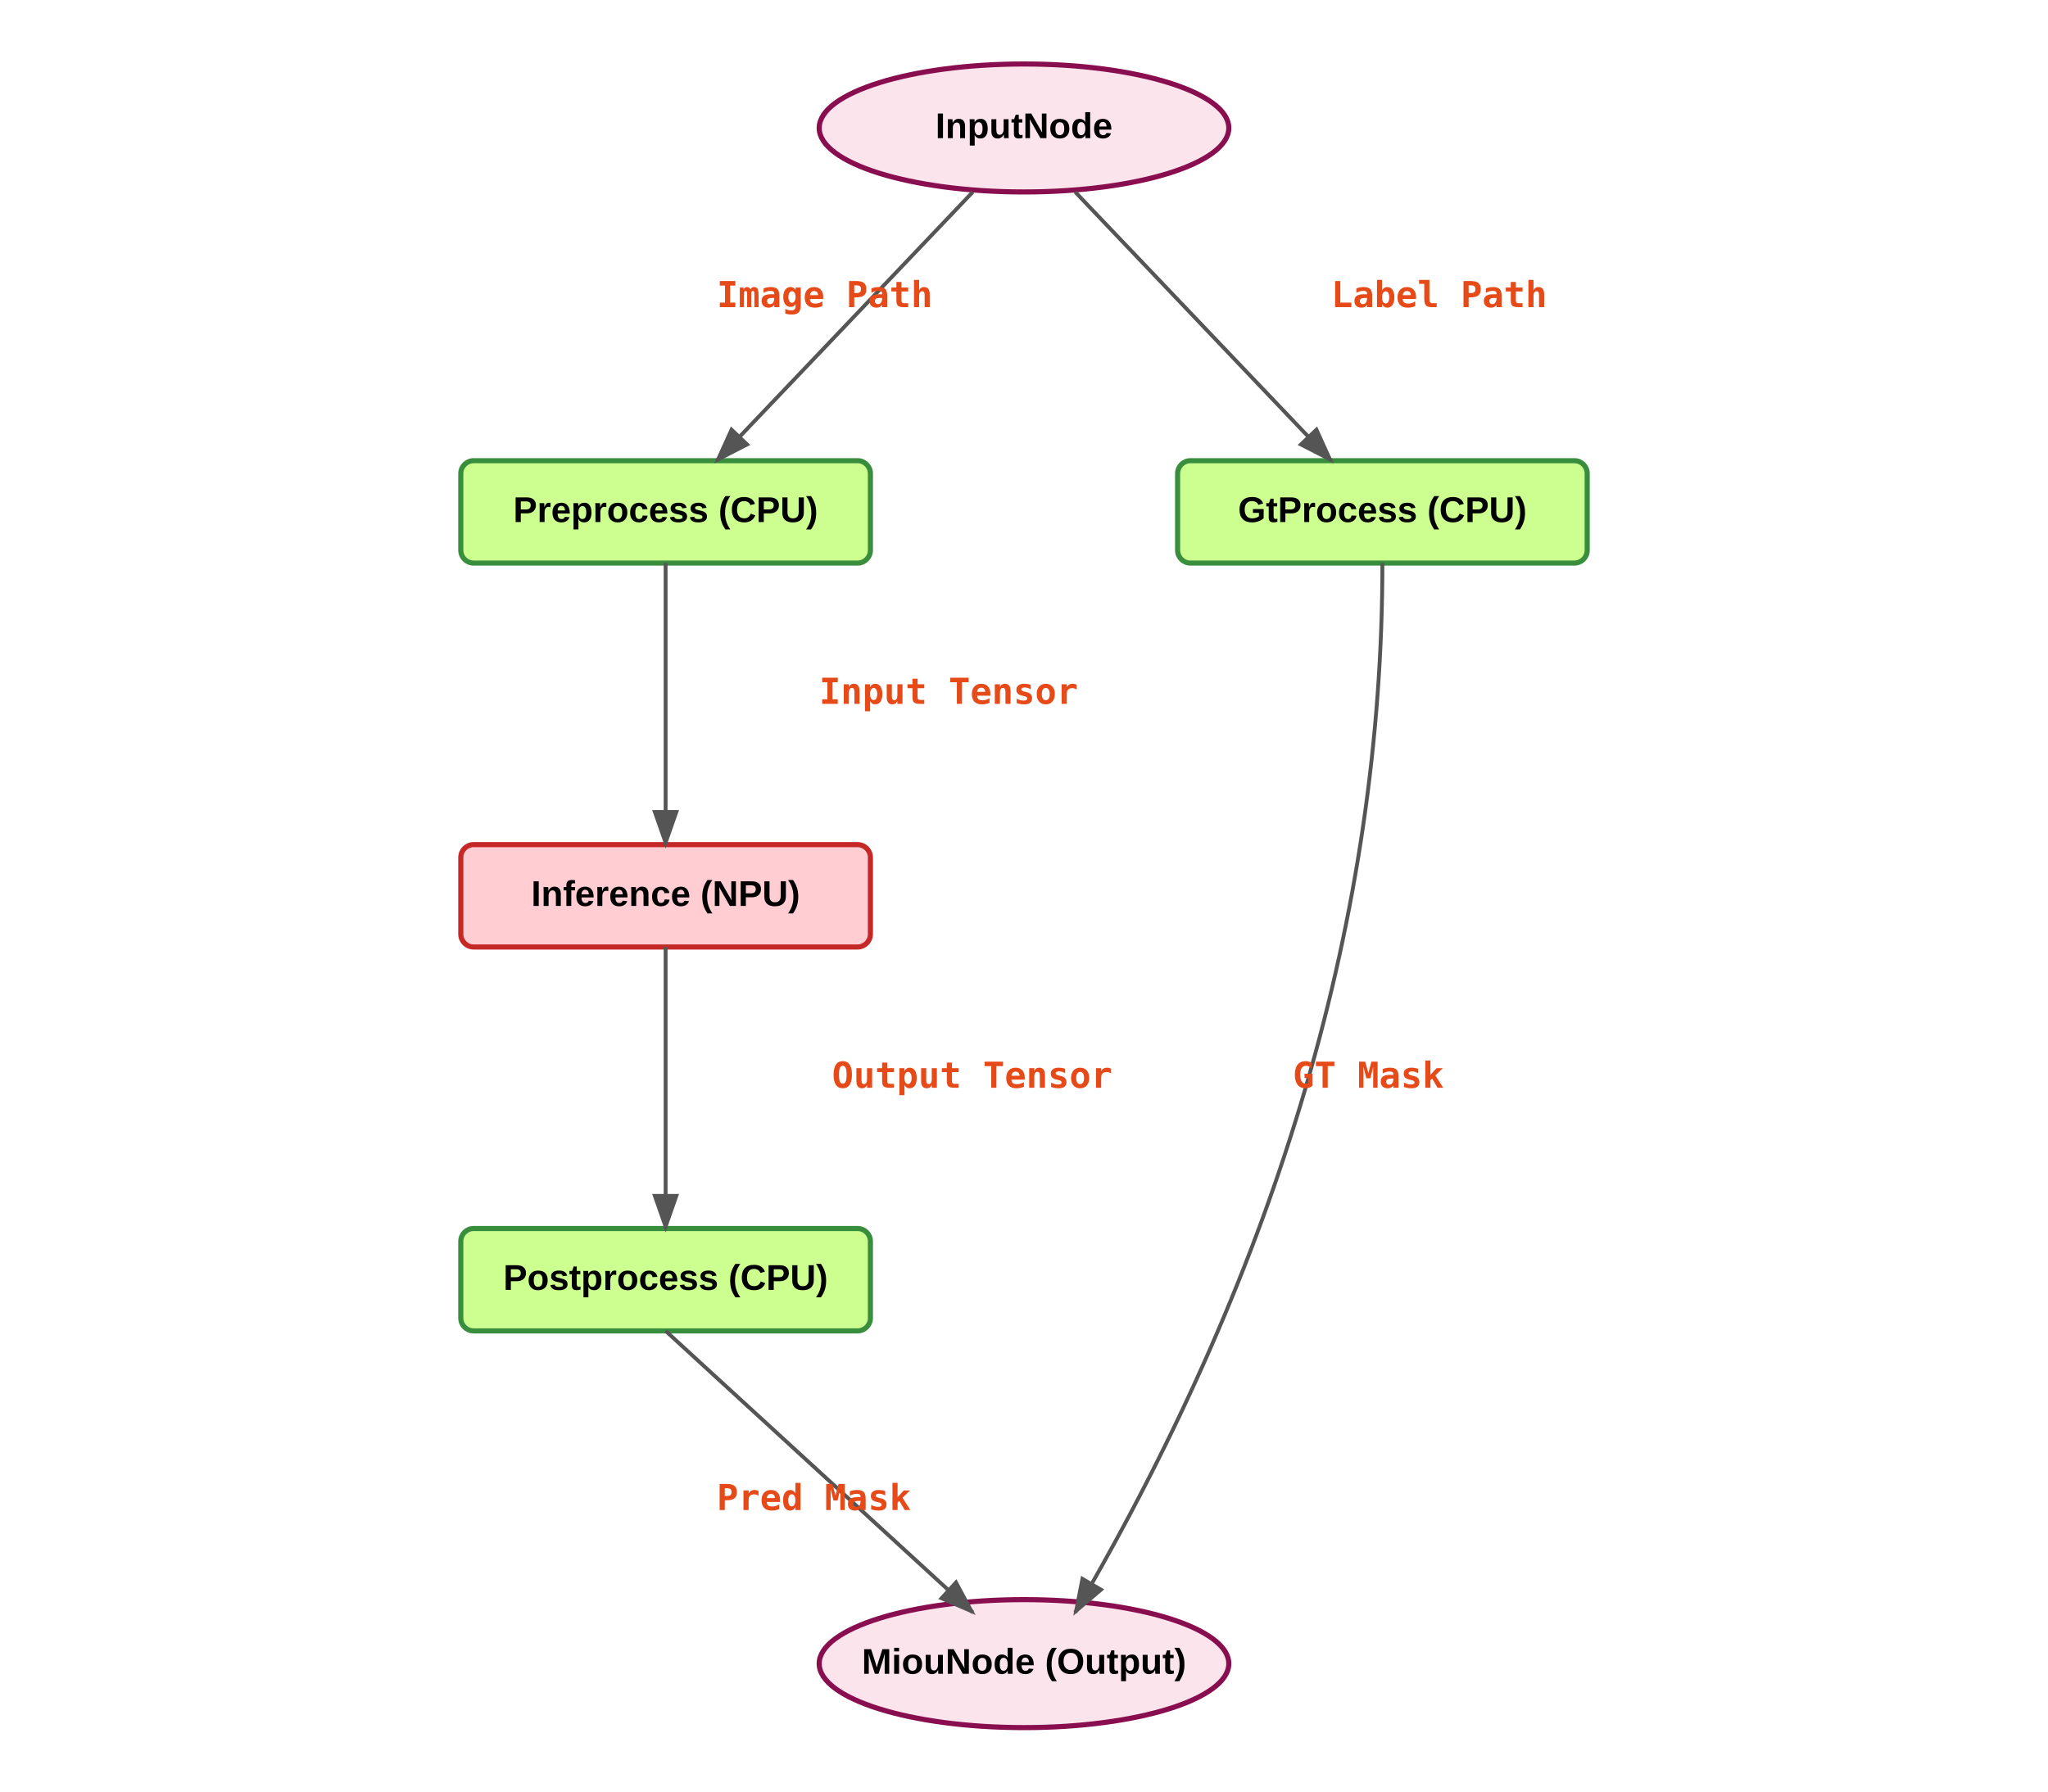
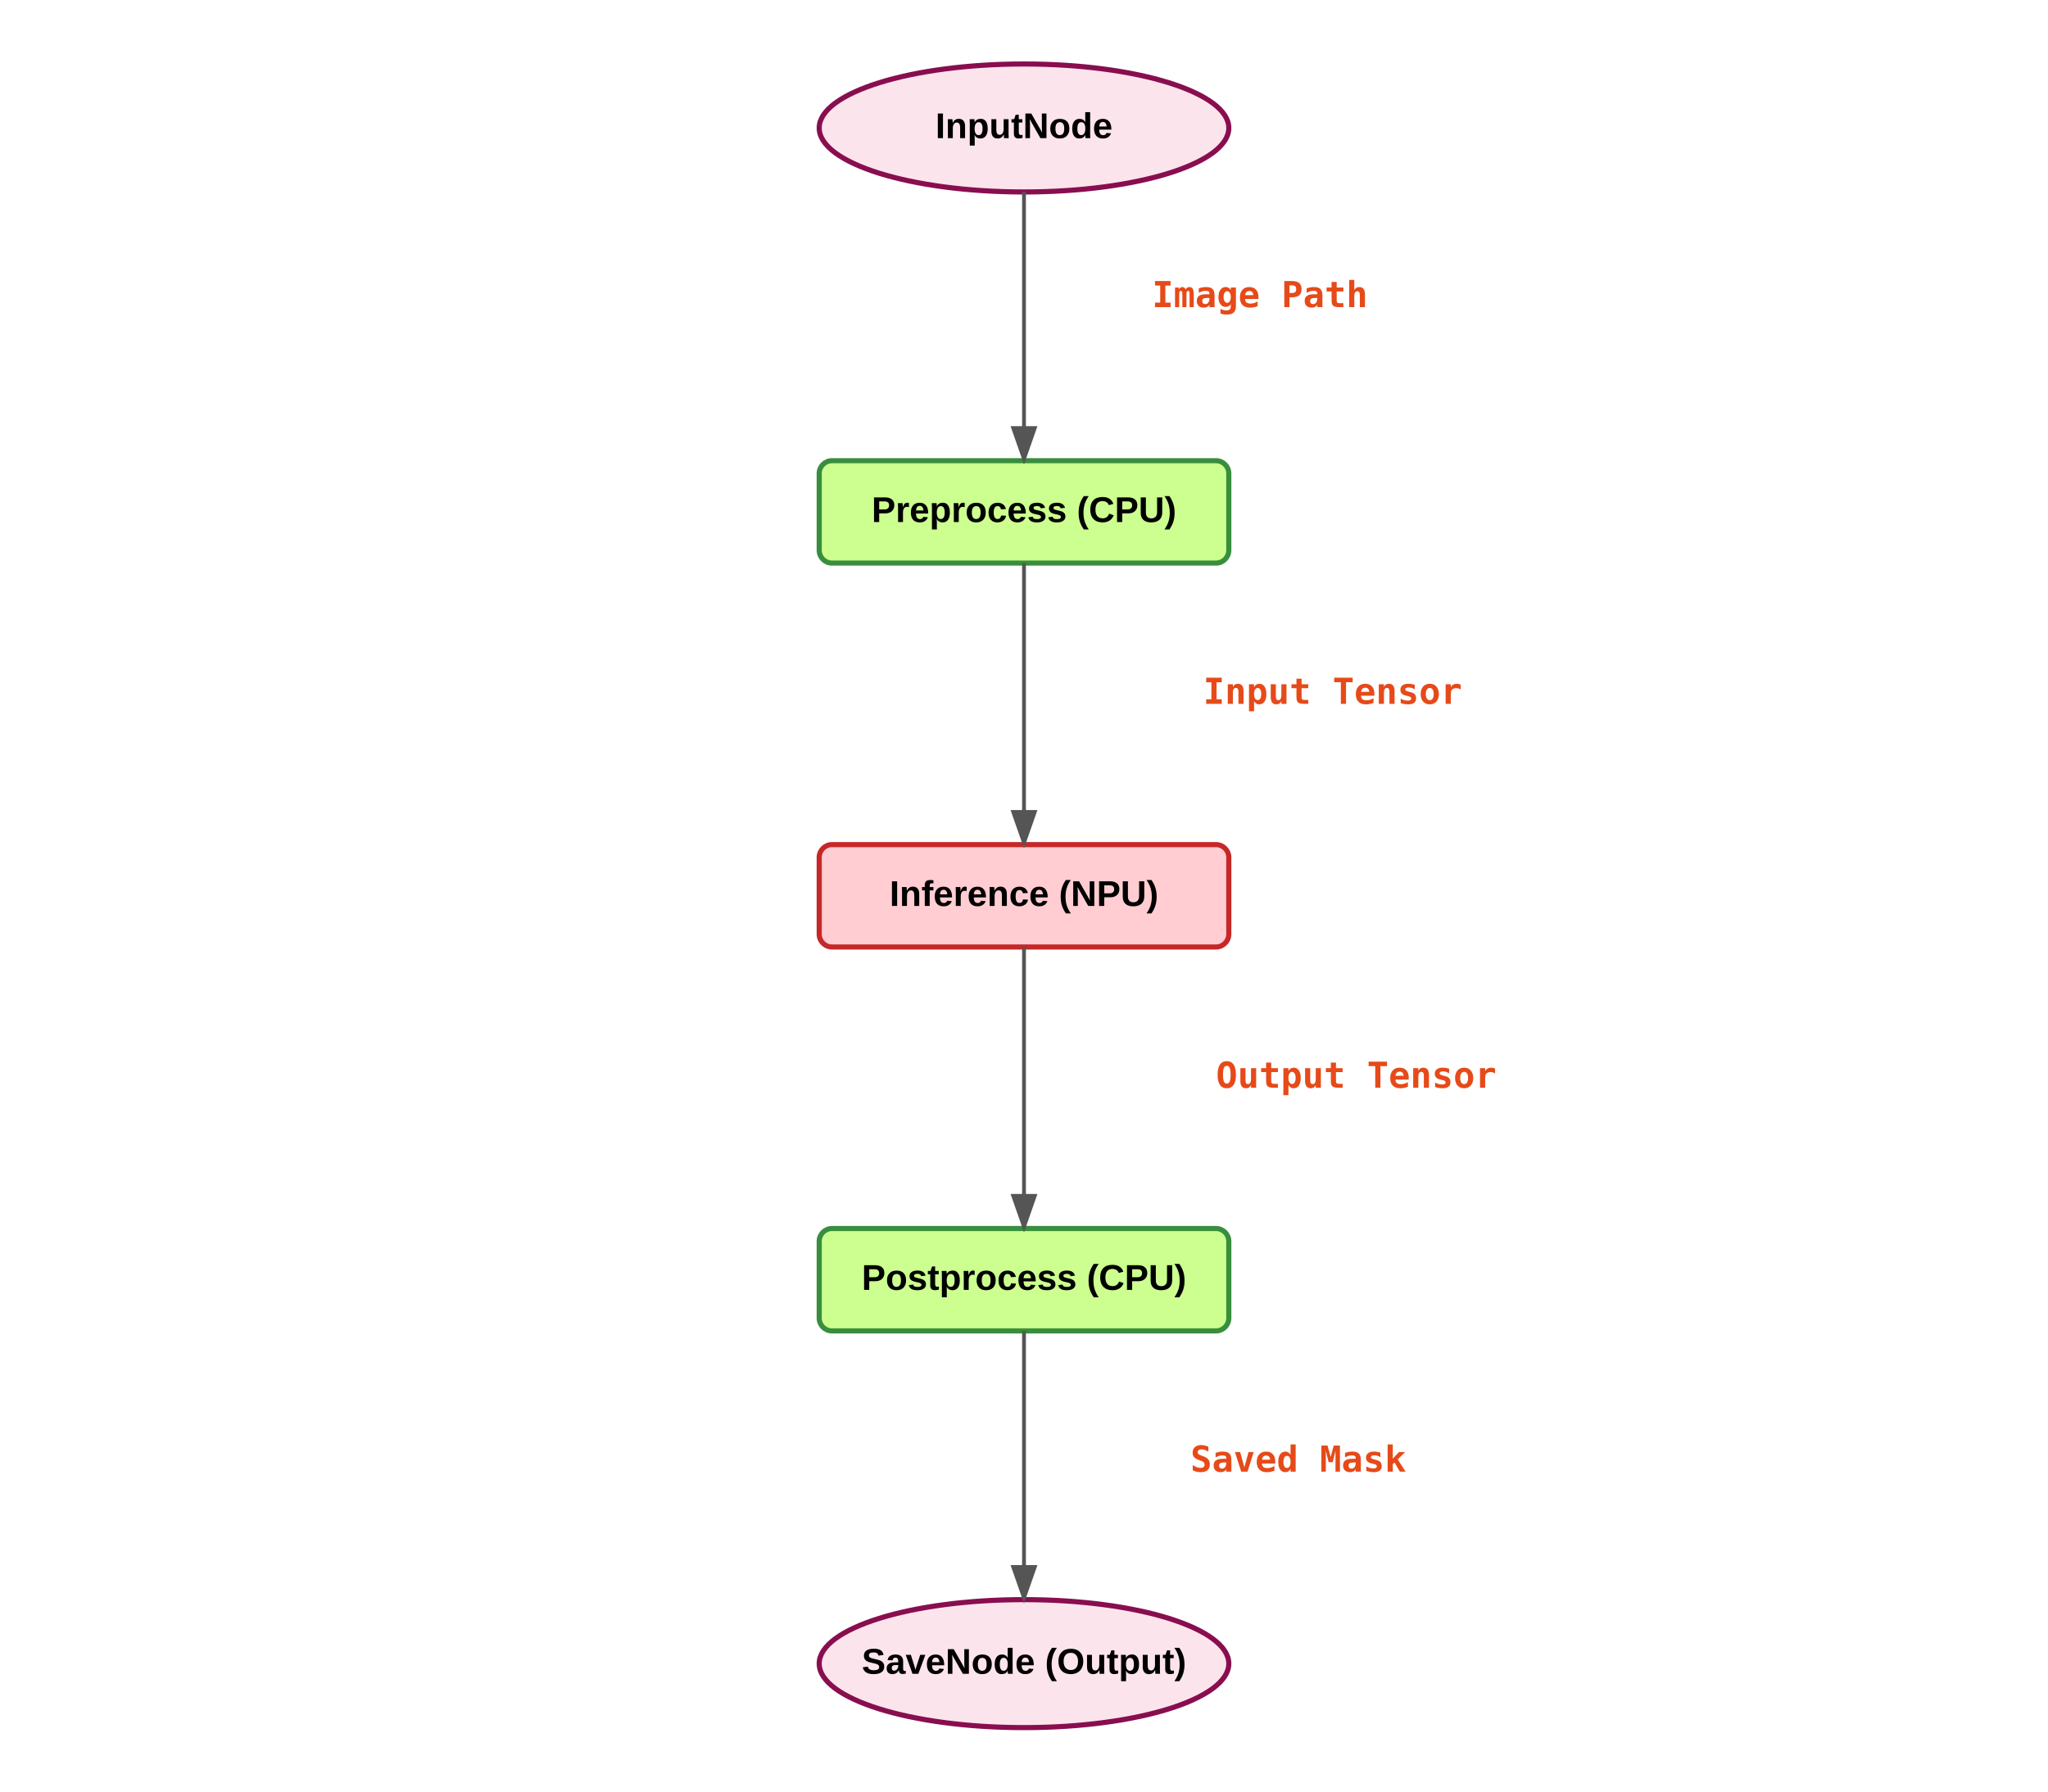
<svg xmlns="http://www.w3.org/2000/svg" width="800" height="700" viewBox="0 0 800 700">
  <defs>
    <marker id="arrowhead" markerWidth="10" markerHeight="7" refX="9" refY="3.5" orient="auto">
      <polygon points="0 0, 10 3.5, 0 7" fill="#555" />
    </marker>
    <style>
      /* 基础文字样式 */
      .text { font-family: 'Segoe UI', Arial, sans-serif; font-size: 14px; text-anchor: middle; dominant-baseline: middle; font-weight: bold; }
      
      /* 箭头标注样式 */
      .label-text { font-family: 'Consolas', monospace; font-size: 14px; fill: #E64A19; font-weight: 900; }
      
      .box { stroke-width: 2; }
      
      /* 颜色定义逻辑 */
      .input-output { fill: #fce4ec; stroke: #880e4f; } /* 粉色：起止 */
      .cpu-box { fill: #ccff90; stroke: #388e3c; }      /* 绿色：无限制的 CPU 资源 */
      .npu-box { fill: #ffcdd2; stroke: #c62828; }      /* 红色：受限的 NPU 资源 (新增) */
      
      .line { fill: none; stroke: #555; stroke-width: 1.5; marker-end: url(#arrowhead); }
    </style>
  </defs>
  <ellipse cx="400" cy="50" rx="80" ry="25" class="box input-output" />
  <text x="400" y="50" class="text">InputNode</text>
-   <rect x="180" y="180" width="160" height="40" rx="5" class="box cpu-box" />
-   <text x="260" y="200" class="text">Preprocess (CPU)</text>
-   <rect x="460" y="180" width="160" height="40" rx="5" class="box cpu-box" />
-   <text x="540" y="200" class="text">GtProcess (CPU)</text>
-   <rect x="180" y="330" width="160" height="40" rx="5" class="box npu-box" />
-   <text x="260" y="350" class="text">Inference (NPU)</text>
-   <rect x="180" y="480" width="160" height="40" rx="5" class="box cpu-box" />
-   <text x="260" y="500" class="text">Postprocess (CPU)</text>
+   <rect x="320" y="180" width="160" height="40" rx="5" class="box cpu-box" />
+   <text x="400" y="200" class="text">Preprocess (CPU)</text>
+   <rect x="320" y="330" width="160" height="40" rx="5" class="box npu-box" />
+   <text x="400" y="350" class="text">Inference (NPU)</text>
+   <rect x="320" y="480" width="160" height="40" rx="5" class="box cpu-box" />
+   <text x="400" y="500" class="text">Postprocess (CPU)</text>
  <ellipse cx="400" cy="650" rx="80" ry="25" class="box input-output" />
-   <text x="400" y="650" class="text">MiouNode (Output)</text>
-   <path d="M380,75 L280,180" class="line" />
-   <text x="280" y="120" class="label-text">Image Path</text>
-   <path d="M420,75 L520,180" class="line" />
-   <text x="520" y="120" class="label-text">Label Path</text>
-   <path d="M260,220 L260,330" class="line" />
-   <text x="320" y="275" class="label-text">Input Tensor</text>
-   <path d="M260,370 L260,480" class="line" />
-   <text x="325" y="425" class="label-text">Output Tensor</text>
-   <path d="M260,520 L380,630" class="line" />
-   <text x="280" y="590" class="label-text">Pred Mask</text>
-   <path d="M540,220 Q540,425 420,630" class="line" />
-   <text x="505" y="425" class="label-text">GT Mask</text>
+   <text x="400" y="650" class="text">SaveNode (Output)</text>
+   <path d="M400,75 L400,180" class="line" />
+   <text x="450" y="120" class="label-text">Image Path</text>
+   <path d="M400,220 L400,330" class="line" />
+   <text x="470" y="275" class="label-text">Input Tensor</text>
+   <path d="M400,370 L400,480" class="line" />
+   <text x="475" y="425" class="label-text">Output Tensor</text>
+   <path d="M400,520 L400,625" class="line" />
+   <text x="465" y="575" class="label-text">Saved Mask</text>
</svg>
